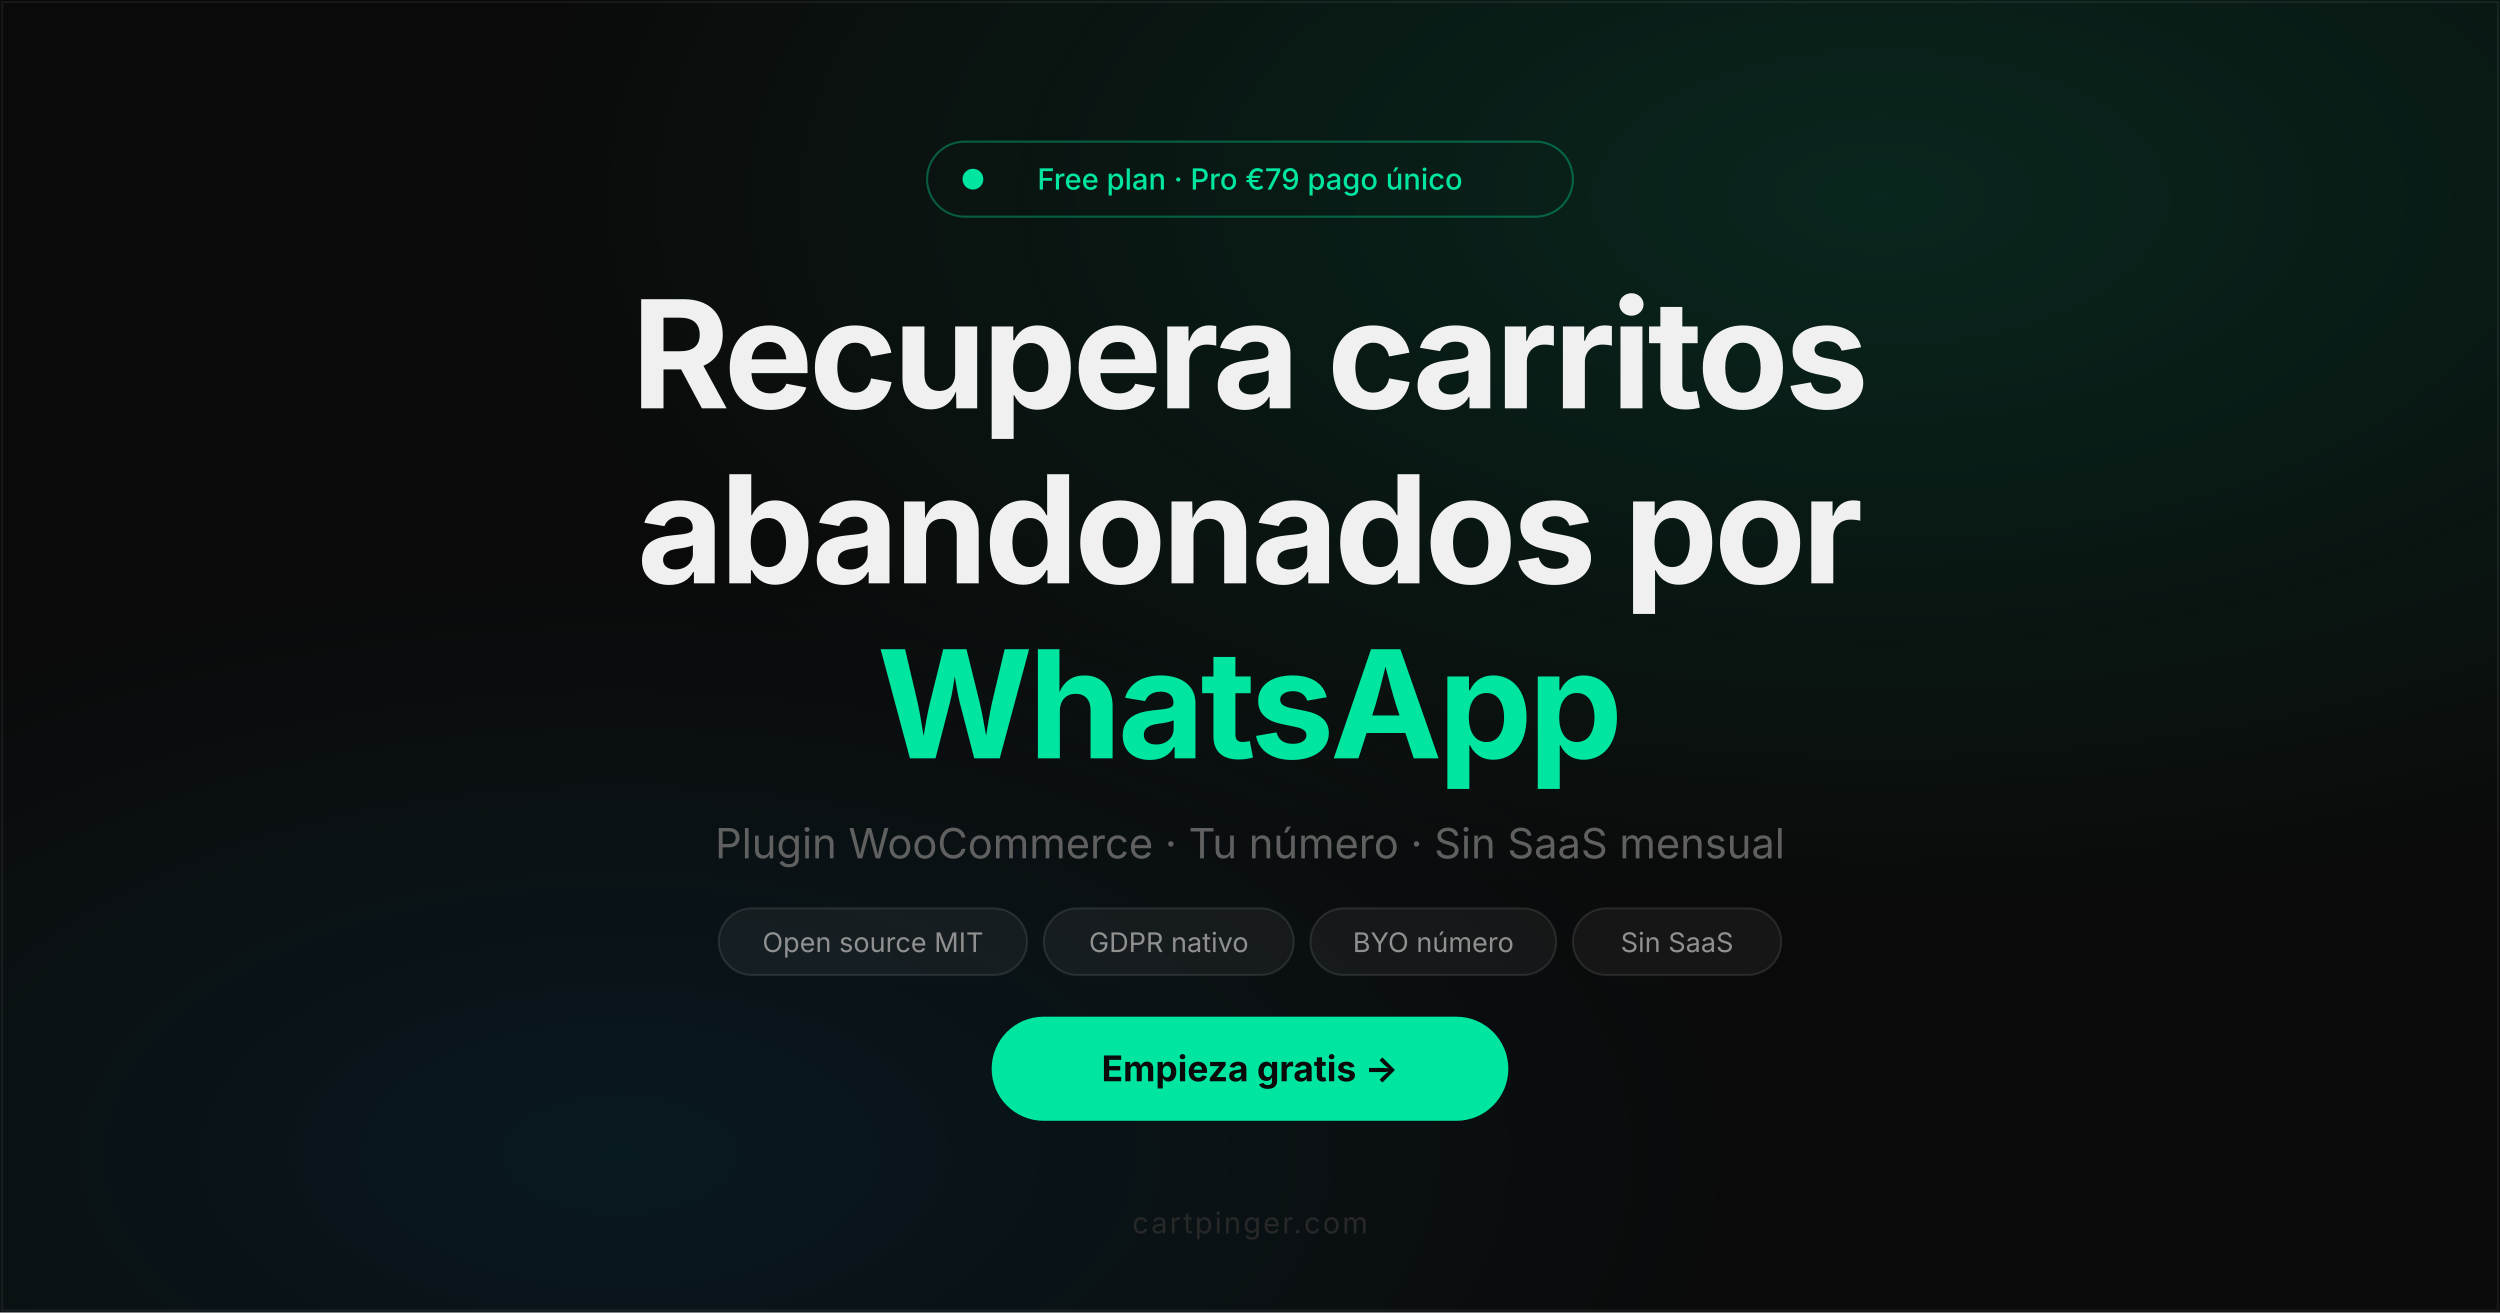
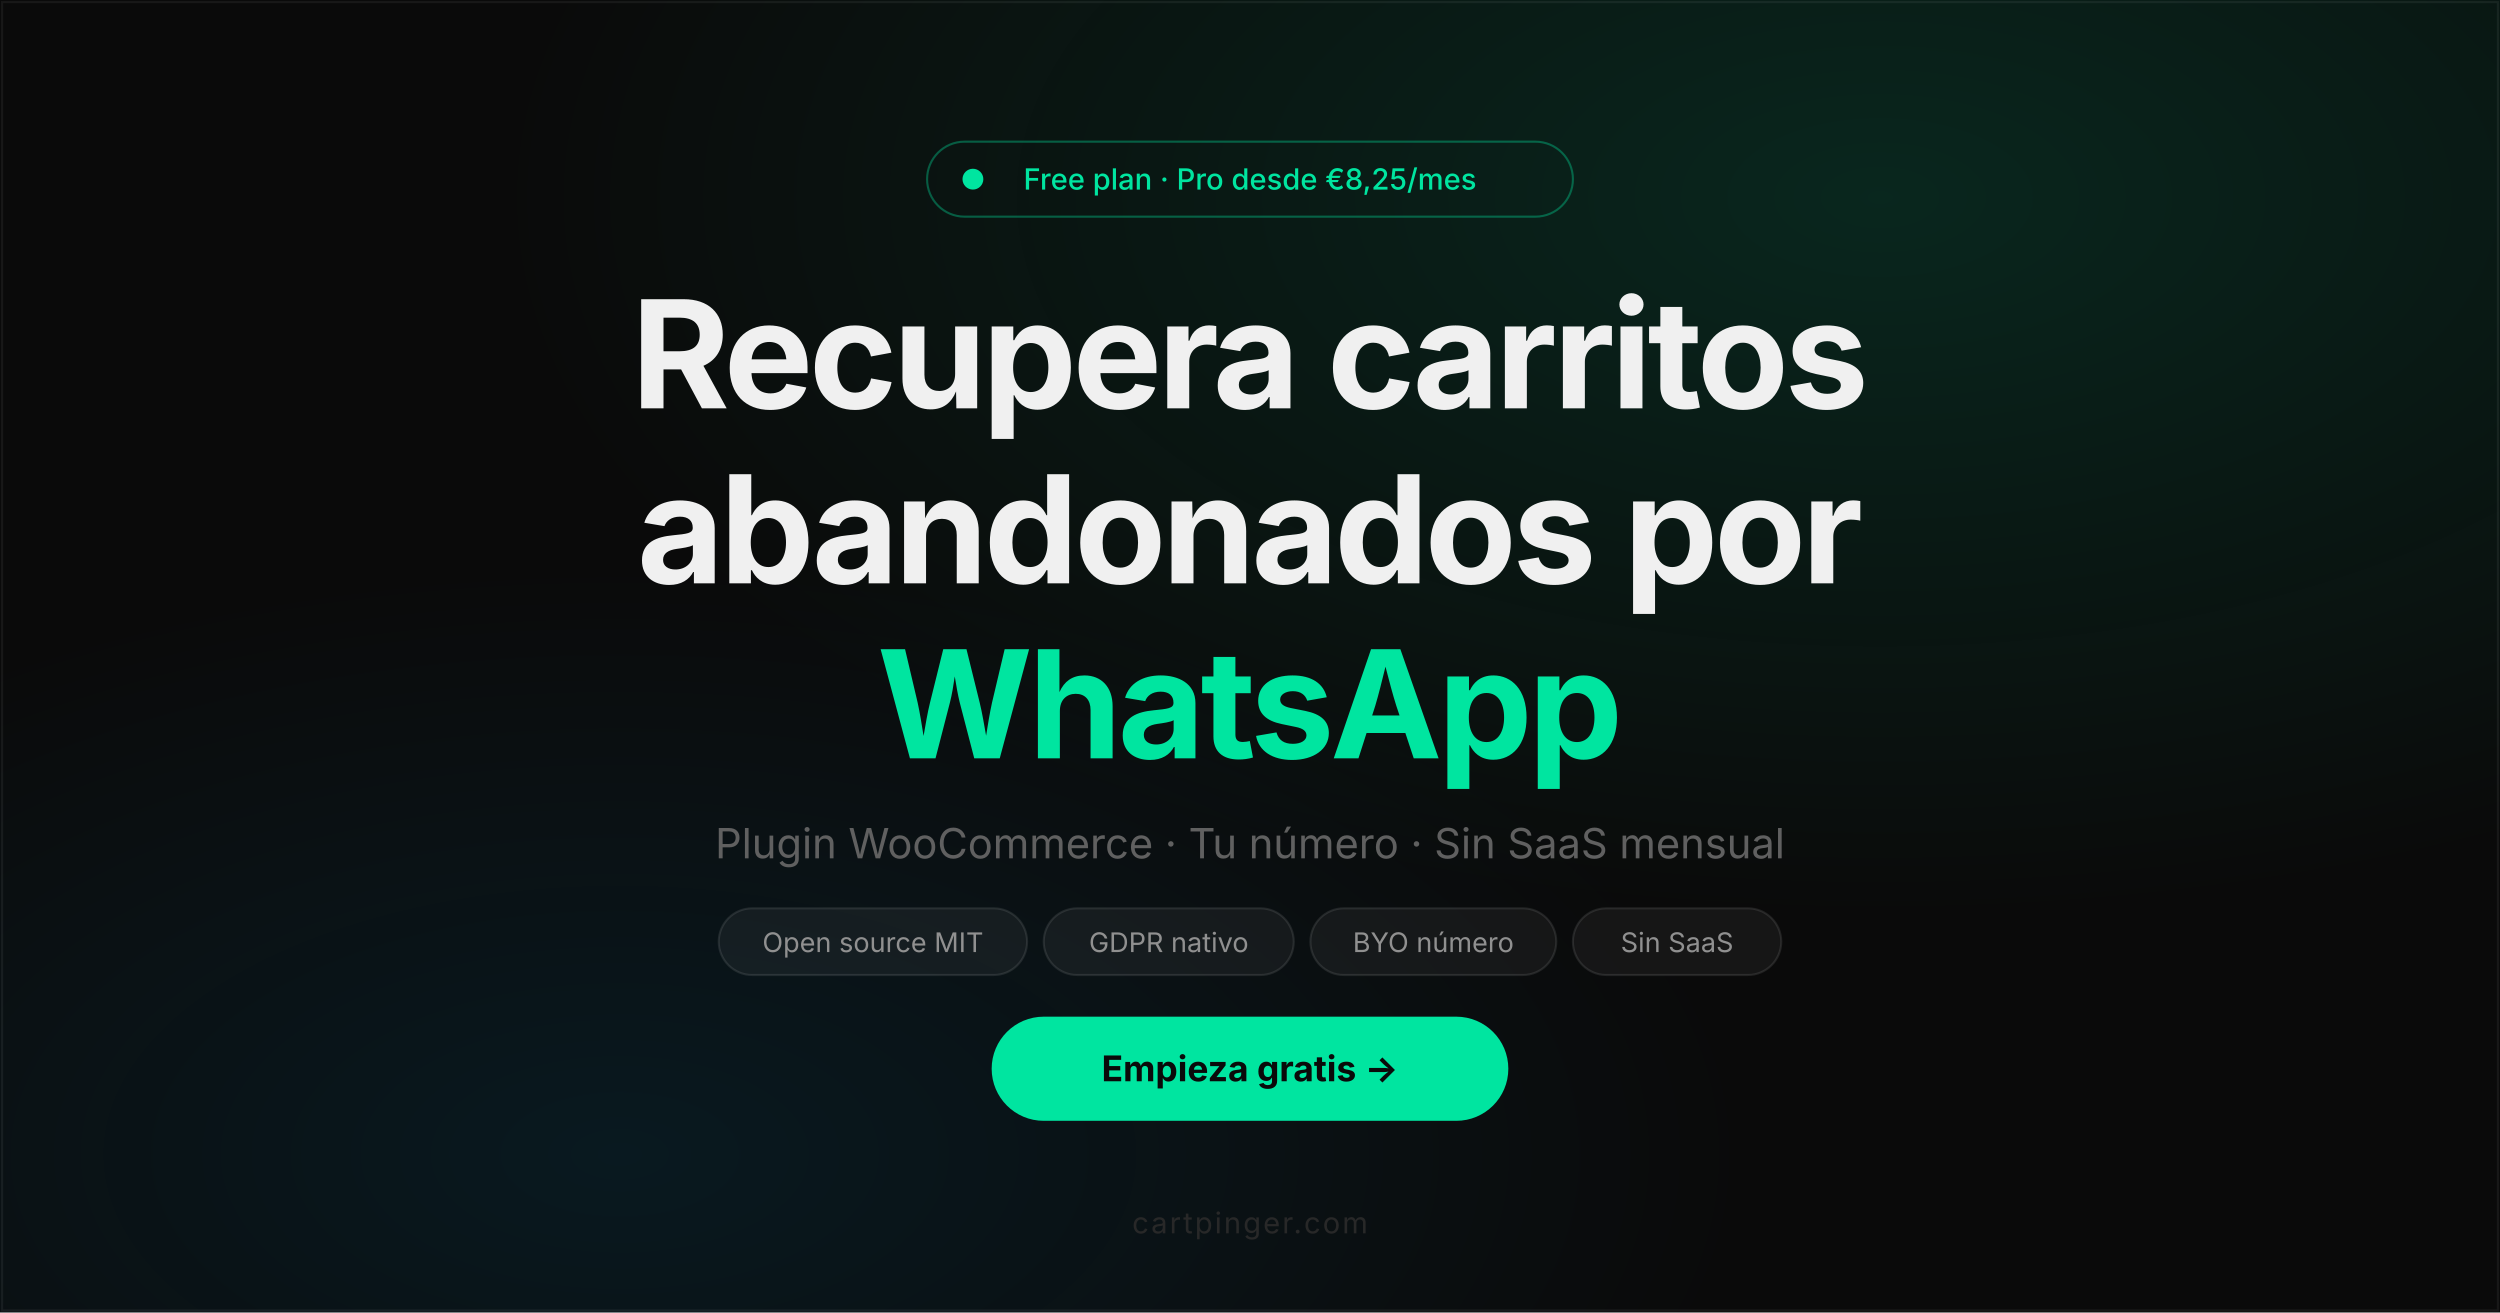
<svg xmlns="http://www.w3.org/2000/svg" width="1200" height="630" viewBox="0 0 1200 630">
  <defs>
    <radialGradient id="glow1" cx="75%" cy="15%" r="55%">
      <stop offset="0%" stop-color="#00e5a0" stop-opacity="0.13" />
      <stop offset="100%" stop-color="#00e5a0" stop-opacity="0" />
    </radialGradient>
    <radialGradient id="glow2" cx="25%" cy="88%" r="45%">
      <stop offset="0%" stop-color="#00b4ff" stop-opacity="0.09" />
      <stop offset="100%" stop-color="#00b4ff" stop-opacity="0" />
    </radialGradient>
  </defs>
  <rect width="1200" height="630" fill="#0a0a0a" />
  <rect width="1200" height="630" fill="url(#glow1)" />
  <rect width="1200" height="630" fill="url(#glow2)" />
  <rect x="1" y="1" width="1198" height="628" fill="none" stroke="rgba(255,255,255,0.06)" stroke-width="1" />
  <rect x="445" y="68" width="310" height="36" rx="18" fill="none" stroke="rgba(0,229,160,0.35)" stroke-width="1" />
  <circle cx="467" cy="86" r="5" fill="#00e5a0" />
-   <text x="600" y="91" text-anchor="middle" fill="#00e5a0" font-family="system-ui,-apple-system,sans-serif" font-size="14" font-weight="500">Free plan · Pro €79 pago único</text>
+   <text x="600" y="91" text-anchor="middle" fill="#00e5a0" font-family="system-ui,-apple-system,sans-serif" font-size="14" font-weight="500">Free plan · Pro desde €8,25/mes</text>
  <text x="600" y="196" text-anchor="middle" fill="#f0f0f0" font-family="system-ui,-apple-system,sans-serif" font-size="72" font-weight="700" letter-spacing="-2">Recupera carritos</text>
  <text x="600" y="280" text-anchor="middle" fill="#f0f0f0" font-family="system-ui,-apple-system,sans-serif" font-size="72" font-weight="700" letter-spacing="-2">abandonados por</text>
  <text x="600" y="364" text-anchor="middle" fill="#00e5a0" font-family="system-ui,-apple-system,sans-serif" font-size="72" font-weight="700" letter-spacing="-2">WhatsApp</text>
  <text x="600" y="412" text-anchor="middle" fill="#606060" font-family="system-ui,-apple-system,sans-serif" font-size="20">Plugin WooCommerce · Tu número · Sin SaaS mensual</text>
  <rect x="345" y="436" width="148" height="32" rx="16" fill="rgba(255,255,255,0.05)" stroke="rgba(255,255,255,0.1)" stroke-width="1" />
  <text x="419" y="457" text-anchor="middle" fill="#909090" font-family="system-ui,-apple-system,sans-serif" font-size="13">Open source MIT</text>
  <rect x="501" y="436" width="120" height="32" rx="16" fill="rgba(255,255,255,0.05)" stroke="rgba(255,255,255,0.1)" stroke-width="1" />
  <text x="561" y="457" text-anchor="middle" fill="#909090" font-family="system-ui,-apple-system,sans-serif" font-size="13">GDPR nativo</text>
  <rect x="629" y="436" width="118" height="32" rx="16" fill="rgba(255,255,255,0.05)" stroke="rgba(255,255,255,0.1)" stroke-width="1" />
  <text x="688" y="457" text-anchor="middle" fill="#909090" font-family="system-ui,-apple-system,sans-serif" font-size="13">BYO número</text>
  <rect x="755" y="436" width="100" height="32" rx="16" fill="rgba(255,255,255,0.05)" stroke="rgba(255,255,255,0.1)" stroke-width="1" />
  <text x="805" y="457" text-anchor="middle" fill="#909090" font-family="system-ui,-apple-system,sans-serif" font-size="13">Sin SaaS</text>
  <rect x="476" y="488" width="248" height="50" rx="25" fill="#00e5a0" />
  <text x="600" y="519" text-anchor="middle" fill="#0a0a0a" font-family="system-ui,-apple-system,sans-serif" font-size="17" font-weight="700">Empieza gratis →</text>
  <text x="600" y="592" text-anchor="middle" fill="#282828" font-family="system-ui,-apple-system,sans-serif" font-size="14" letter-spacing="1">cartpinger.com</text>
</svg>
